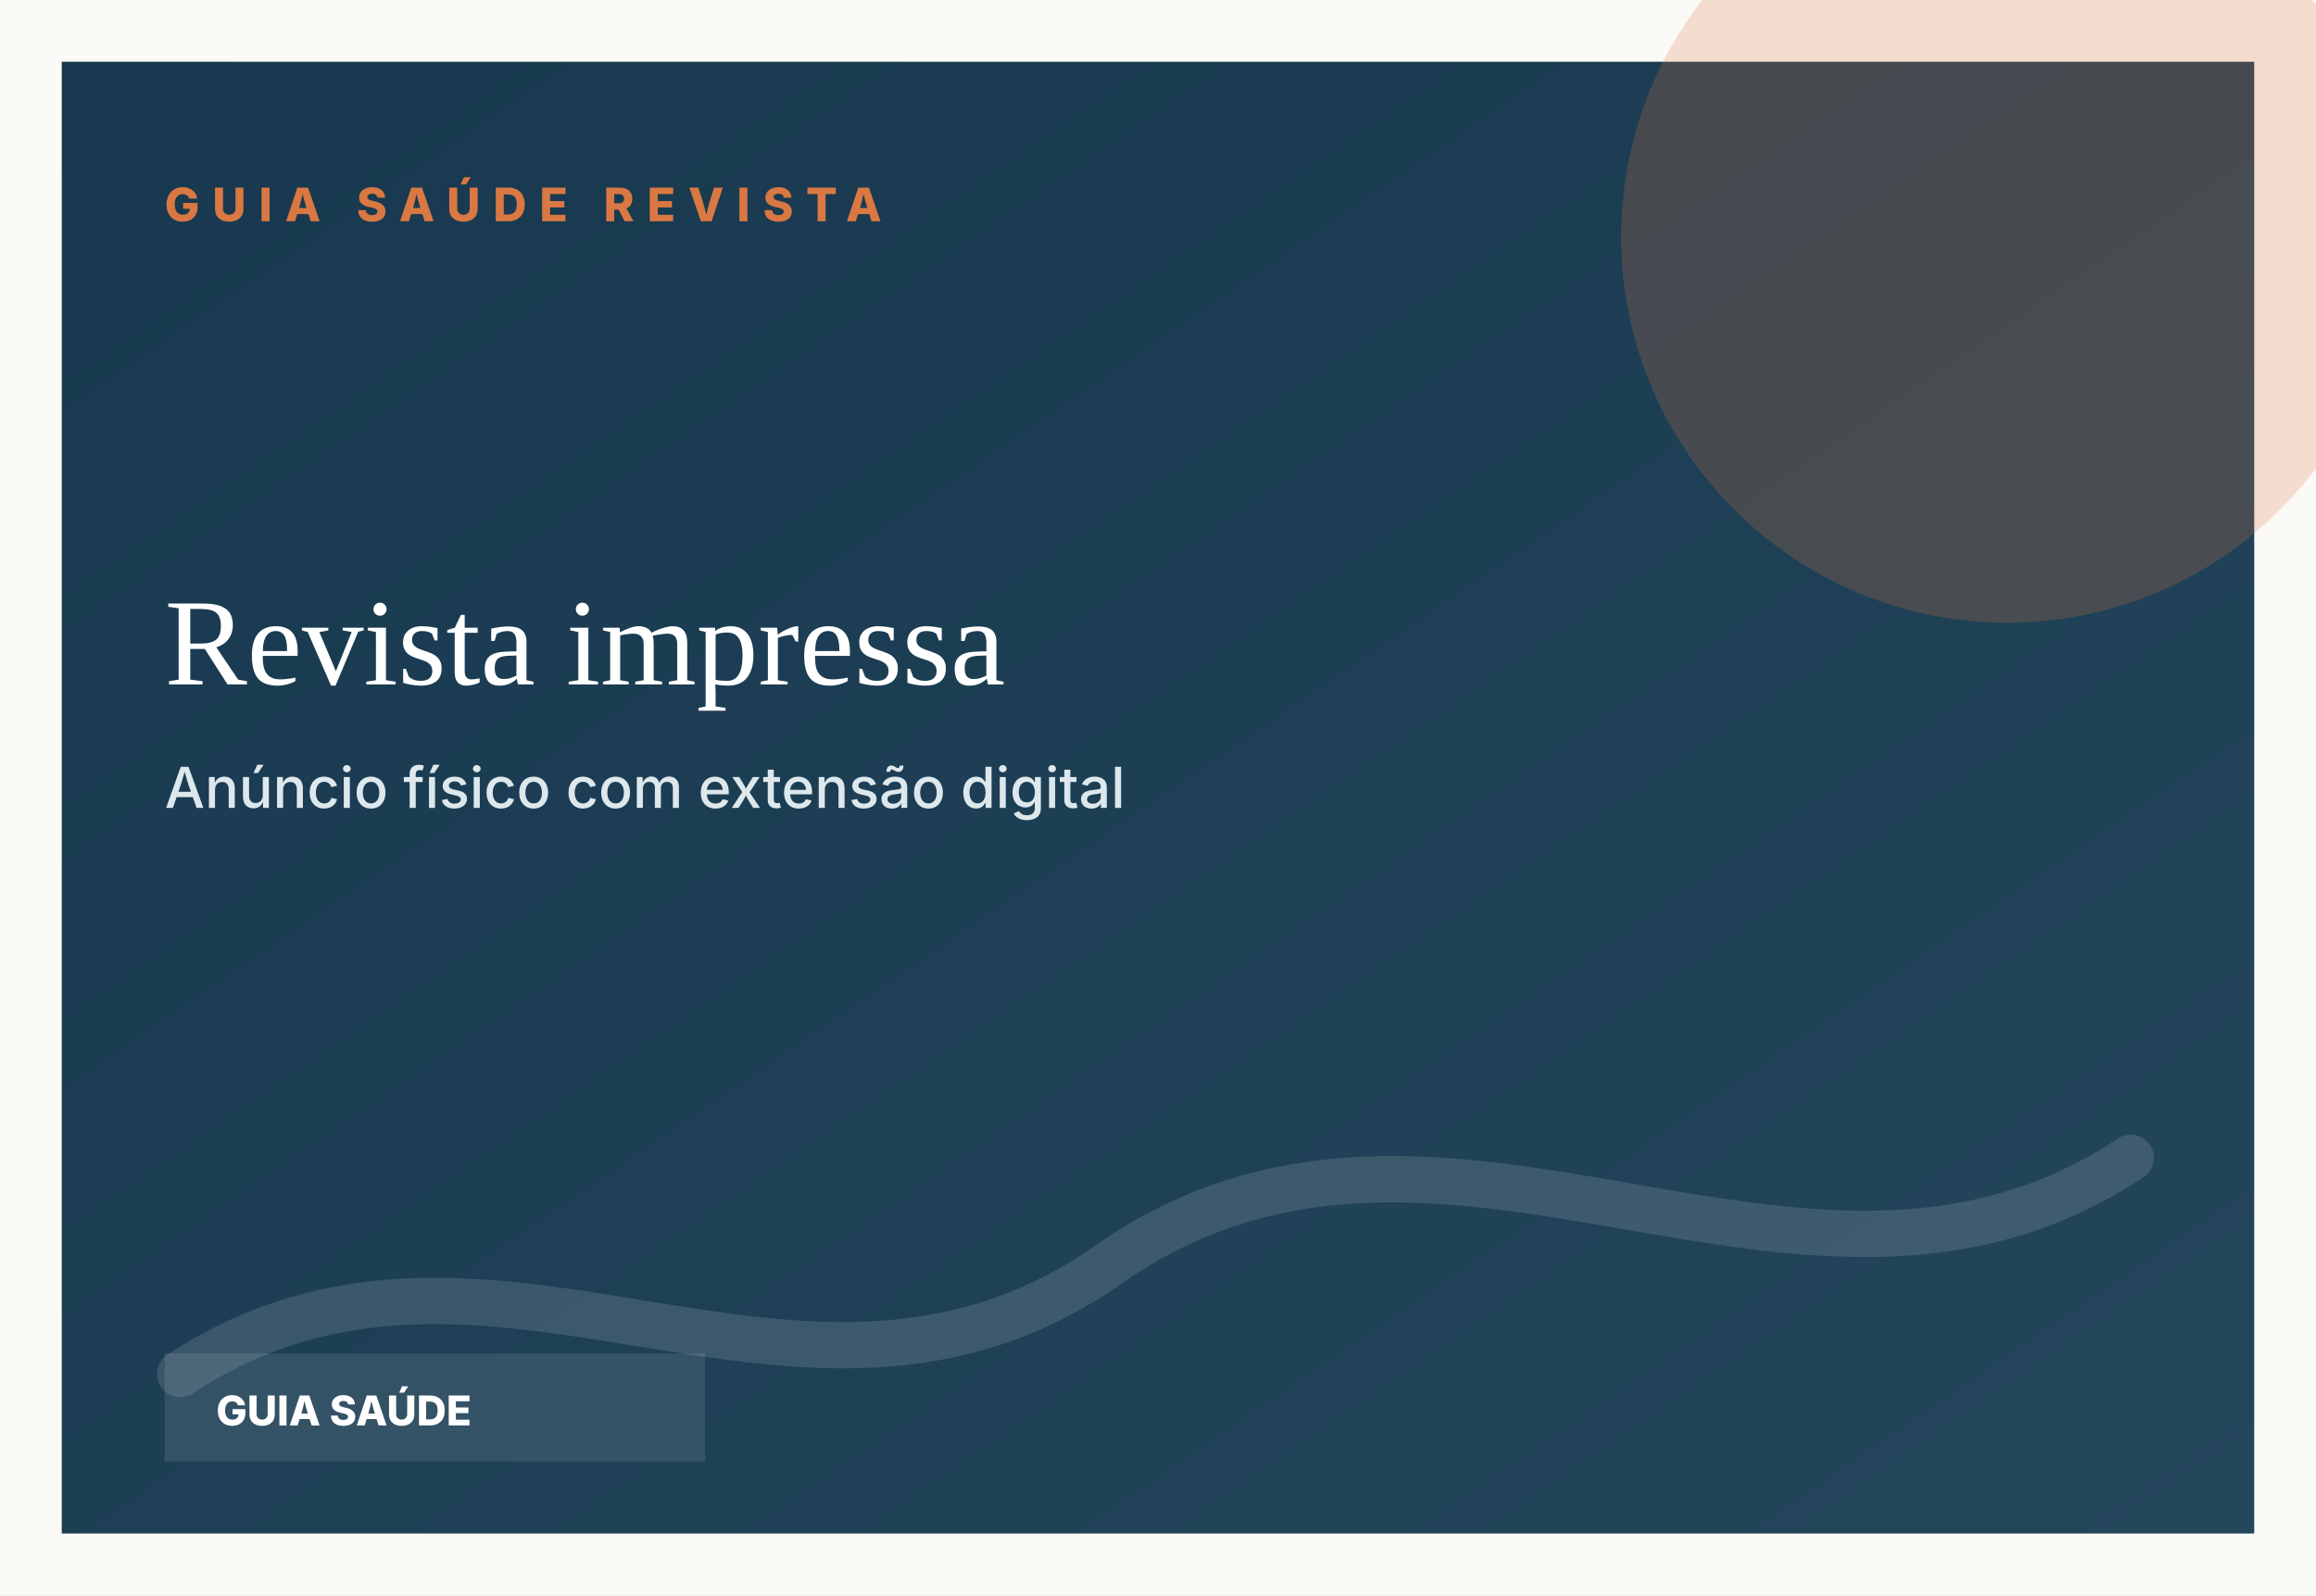
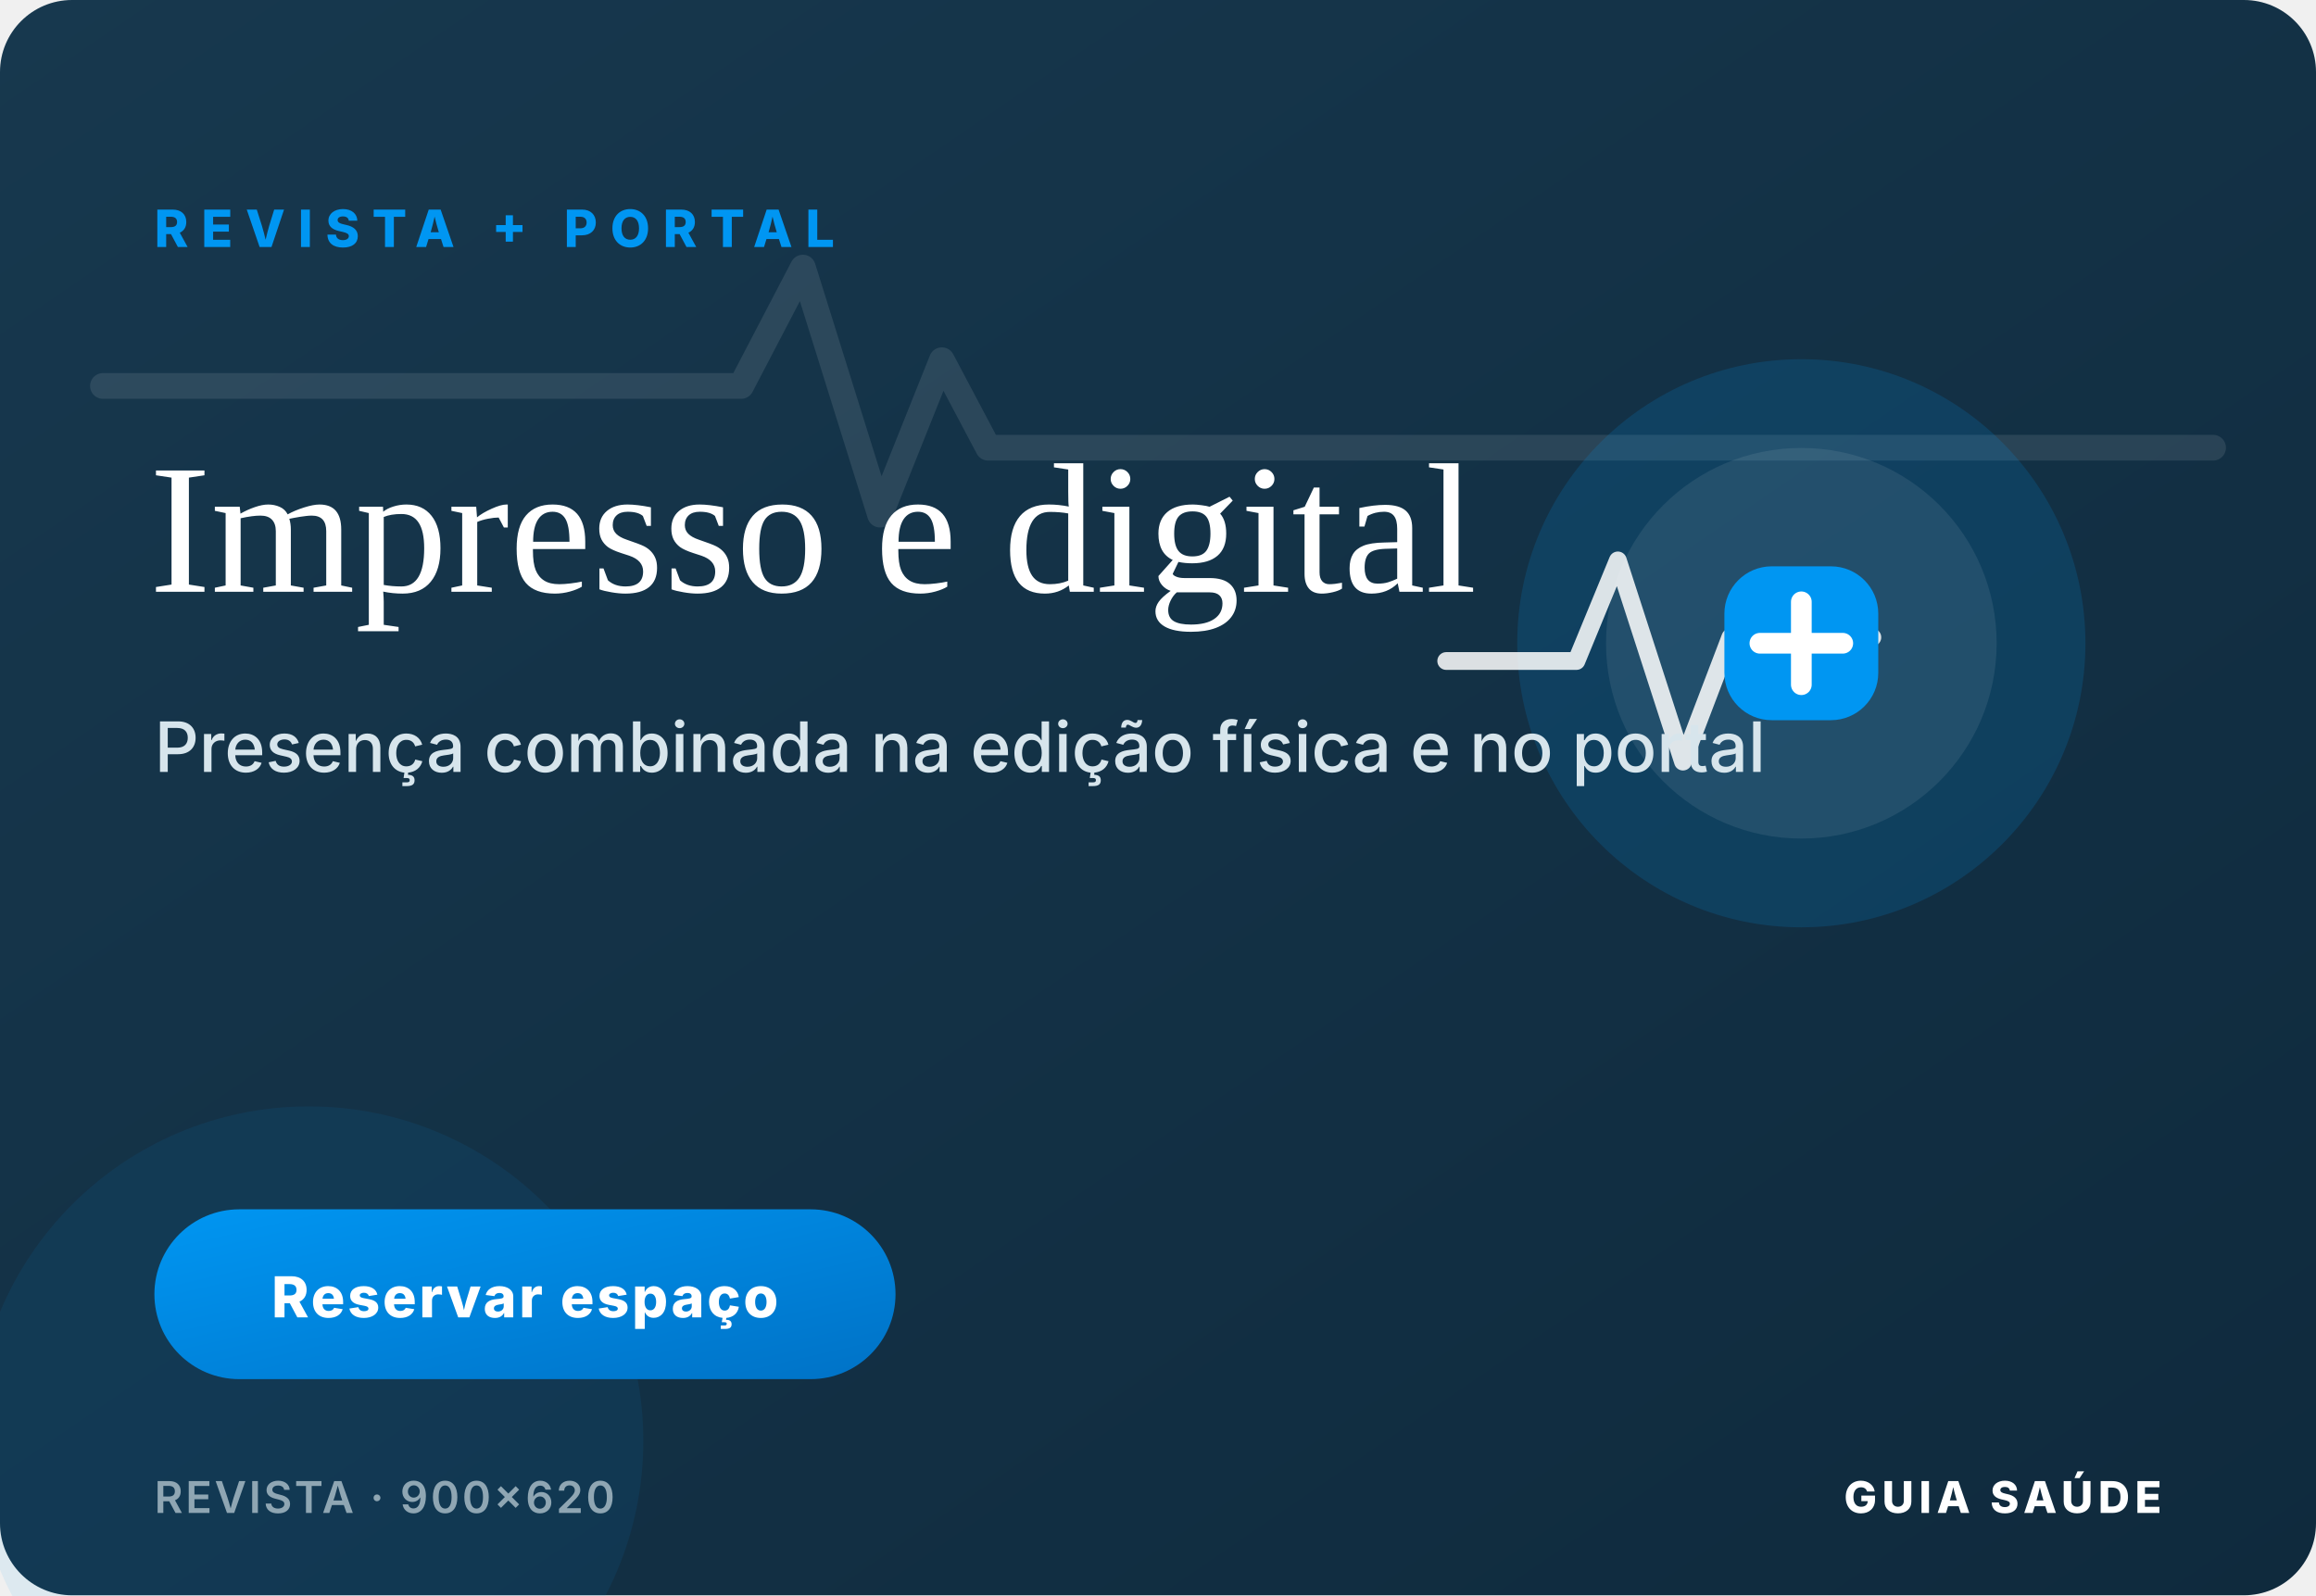
<svg xmlns="http://www.w3.org/2000/svg" width="900" height="620" viewBox="0 0 900 620" fill="none">
  <defs>
-     <linearGradient id="g" x1="0" y1="0" x2="1" y2="1">
-       <stop stop-color="#17384E" />
-       <stop offset="1" stop-color="#24465B" />
+     <linearGradient id="bg" x1="0" y1="0" x2="1" y2="1">
+       <stop stop-color="#17384e" />
+       <stop offset="1" stop-color="#0f2a3d" />
    </linearGradient>
-     <linearGradient id="a" x1="0" y1="0" x2="1" y2="1">
-       <stop stop-color="#D97842" />
-       <stop offset="1" stop-color="#A85831" />
+     <linearGradient id="cta" x1="0" y1="0" x2="1" y2="1">
+       <stop stop-color="#0096f2" />
+       <stop offset="1" stop-color="#0072c6" />
    </linearGradient>
  </defs>
-   <rect width="900" height="620" fill="#FBFAF7" />
-   <rect x="24" y="24" width="852" height="572" fill="url(#g)" />
-   <circle cx="780" cy="92" r="150" fill="#D97842" opacity=".22" />
-   <path d="M70 534C190 455 310 575 430 492C560 400 700 535 828 450" stroke="#FFFFFF" stroke-opacity=".13" stroke-width="18" stroke-linecap="round" />
-   <text x="64" y="86" fill="#D97842" font-family="Inter, Arial, sans-serif" font-size="18" font-weight="800" letter-spacing="5">GUIA SAÚDE REVISTA</text>
-   <text x="64" y="266" fill="#FFFFFF" font-family="Georgia, 'Times New Roman', serif" font-size="48" font-weight="400">Revista impressa</text>
-   <text x="64" y="314" fill="#DDE8ED" font-family="Inter, Arial, sans-serif" font-size="22" font-weight="500">Anúncio físico com extensão digital</text>
-   <rect x="64" y="526" width="210" height="42" fill="rgba(255,255,255,.10)" />
-   <text x="84" y="554" fill="#FFFFFF" font-family="Inter, Arial, sans-serif" font-size="16" font-weight="800">GUIA SAÚDE</text>
+   <rect width="900" height="620" rx="28" fill="url(#bg)" />
+   <path d="M40 150 H288 l24 -46 l30 96 l24 -60 l18 34 H860" stroke="#ffffff" stroke-opacity=".10" stroke-width="10" stroke-linecap="round" stroke-linejoin="round" fill="none" />
+   <g transform="translate(700 250) scale(1.15)" fill="none">
+     <circle cx="0" cy="0" r="96" fill="#0096f2" opacity=".16" />
+     <circle cx="0" cy="0" r="66" fill="#ffffff" opacity=".08" />
+     <path d="M-120 6 h44 l14 -34 l22 68 l16 -42 h48" stroke="#ffffff" stroke-opacity=".85" stroke-width="6" stroke-linecap="round" stroke-linejoin="round" />
+     <g transform="translate(0 0)">
+       <rect x="-26" y="-26" width="52" height="52" rx="16" fill="#0096f2" />
+       <path d="M0 -14 v28 M-14 0 h28" stroke="#fff" stroke-width="7" stroke-linecap="round" />
+     </g>
+   </g>
+   <circle cx="120" cy="560" r="130" fill="#0096f2" opacity=".08" />
+   <text x="60" y="96" fill="#0096f2" font-family="Inter, Arial, sans-serif" font-size="20" font-weight="800" letter-spacing="5">REVISTA + PORTAL</text>
+   <text x="58" y="230" fill="#ffffff" font-family="Georgia, 'Times New Roman', serif" font-size="72" font-weight="400">Impresso e digital</text>
+   <text x="60" y="300" fill="#d7e5ec" font-family="Inter, Arial, sans-serif" font-size="27" font-weight="500">Presença combinada na edição física e no portal</text>
+   <rect x="60" y="470" width="288" height="66" rx="33" fill="url(#cta)" />
+   <text x="204" y="512" fill="#ffffff" font-family="Inter, Arial, sans-serif" font-size="22" font-weight="800" text-anchor="middle" letter-spacing="1">Reservar espaço</text>
+   <text x="60" y="588" fill="#8fa6b3" font-family="Inter, Arial, sans-serif" font-size="17" font-weight="600" letter-spacing="1">REVISTA · 900×620</text>
+   <text x="840" y="588" fill="#ffffff" font-family="Inter, Arial, sans-serif" font-size="17" font-weight="800" text-anchor="end" letter-spacing="2">GUIA SAÚDE</text>
</svg>
